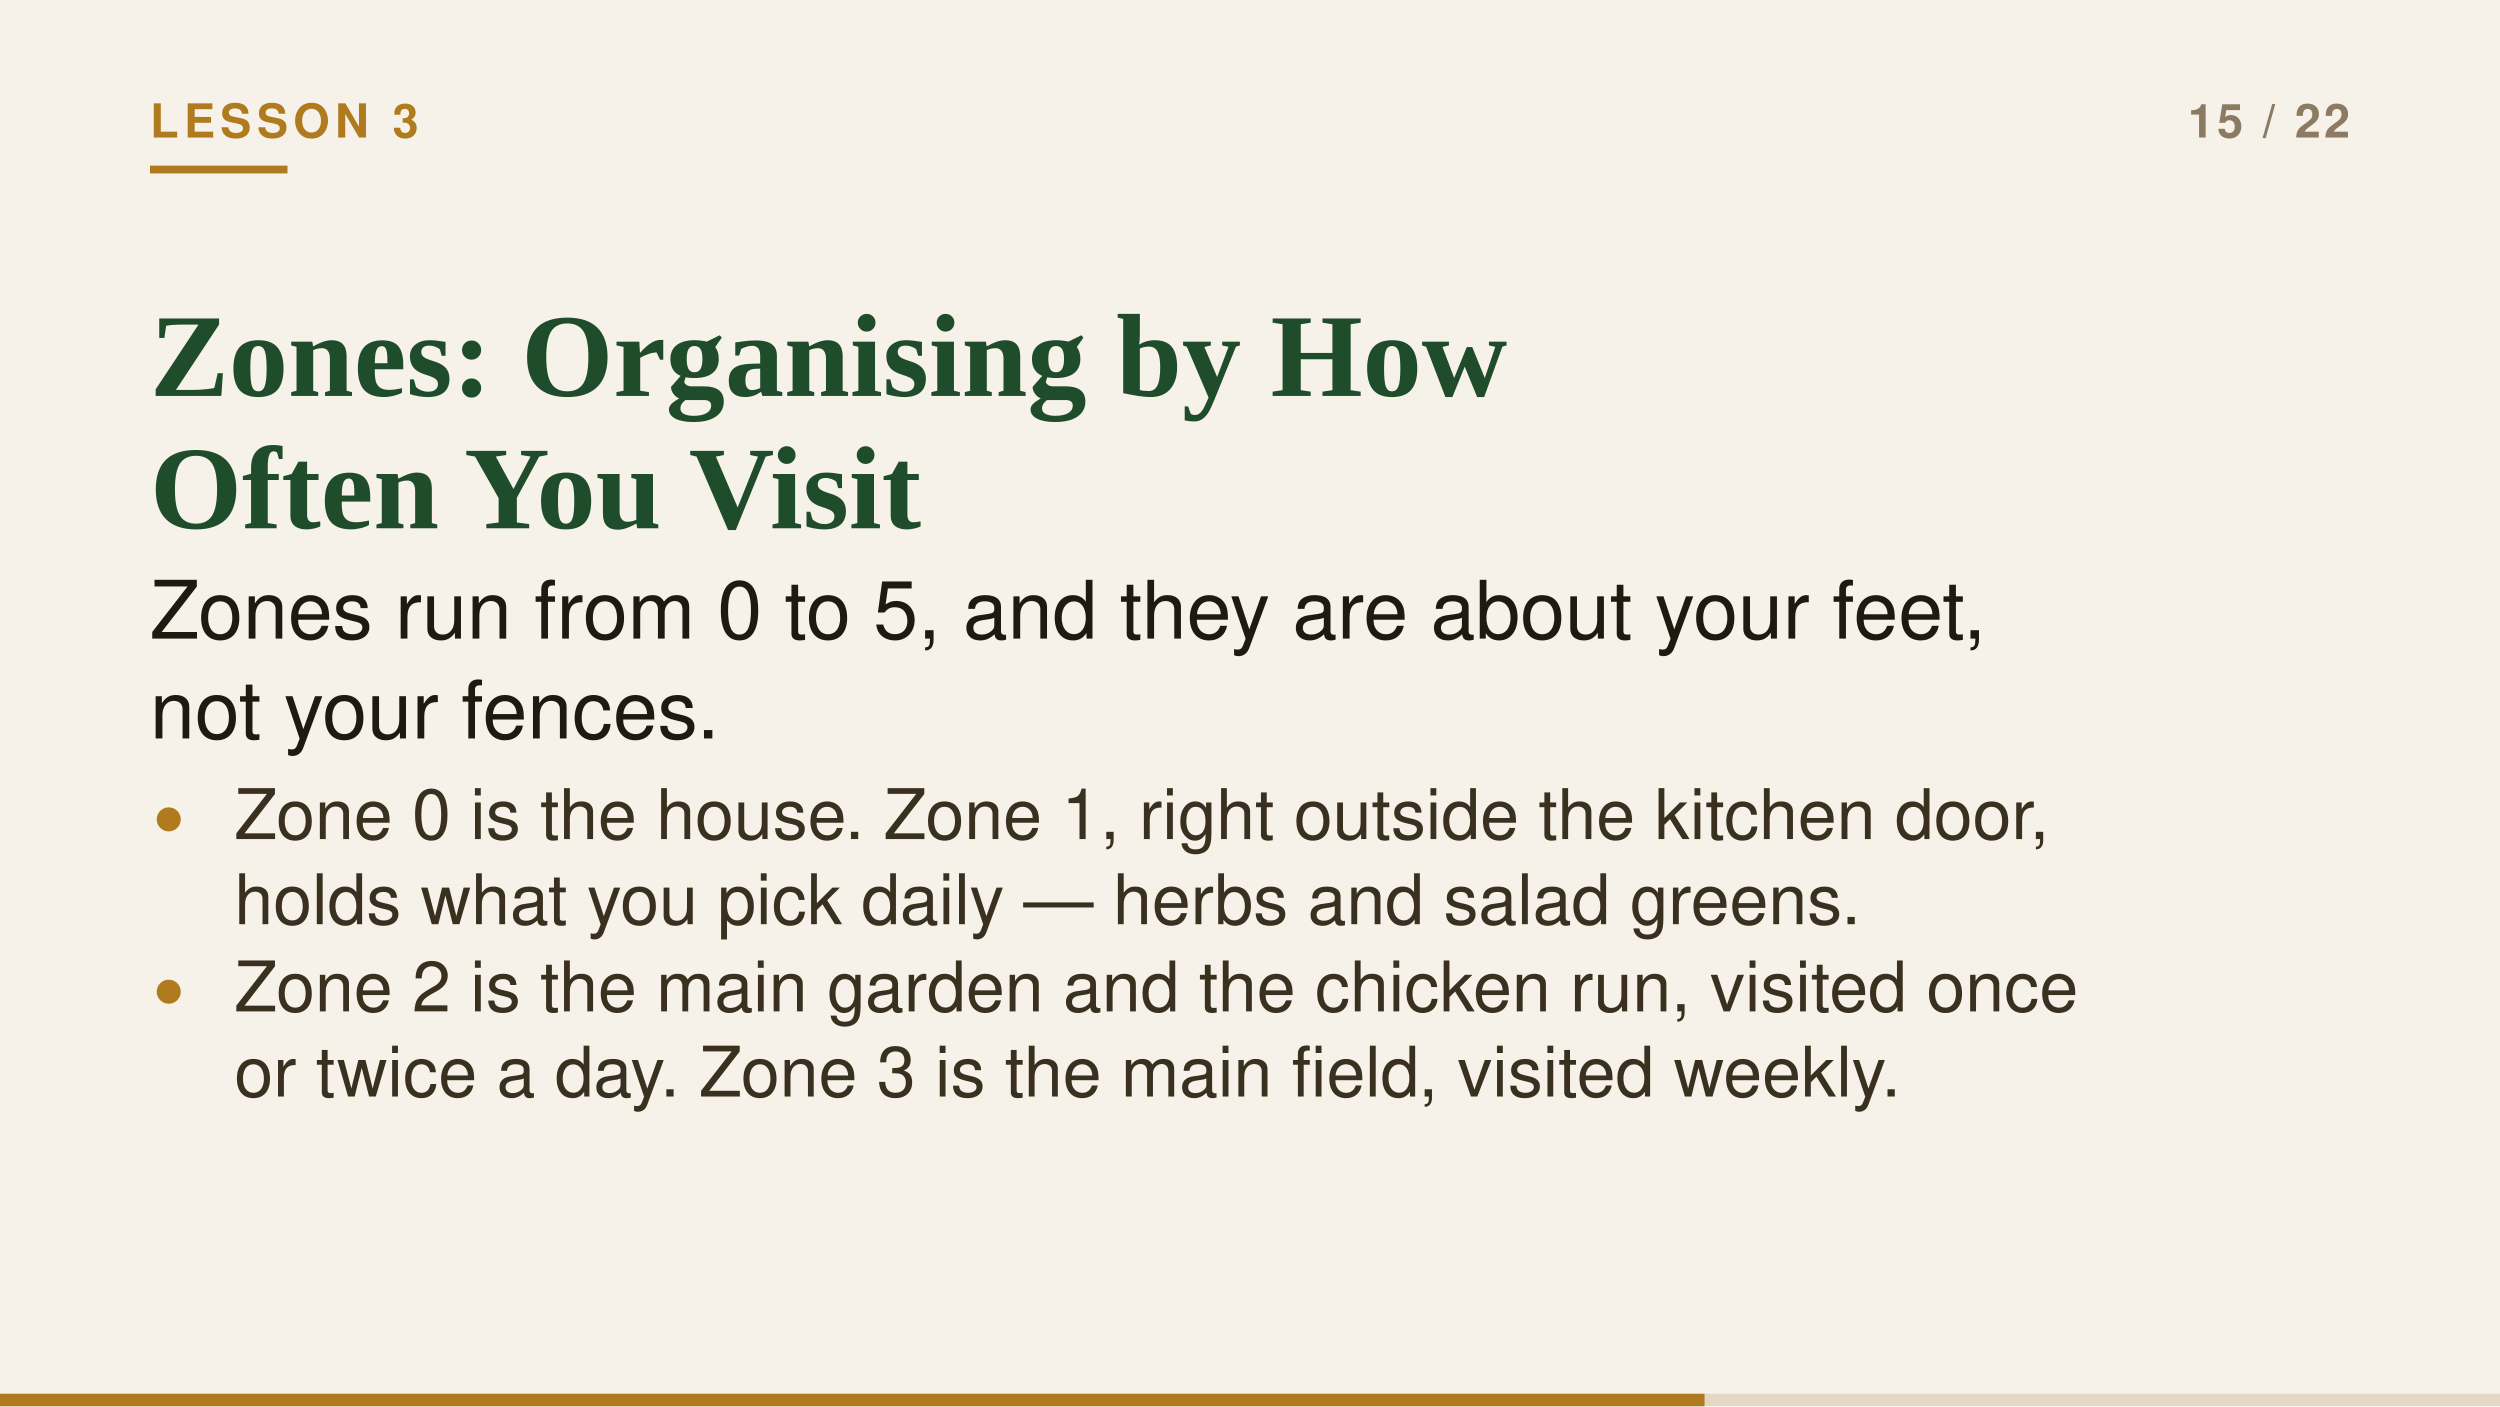
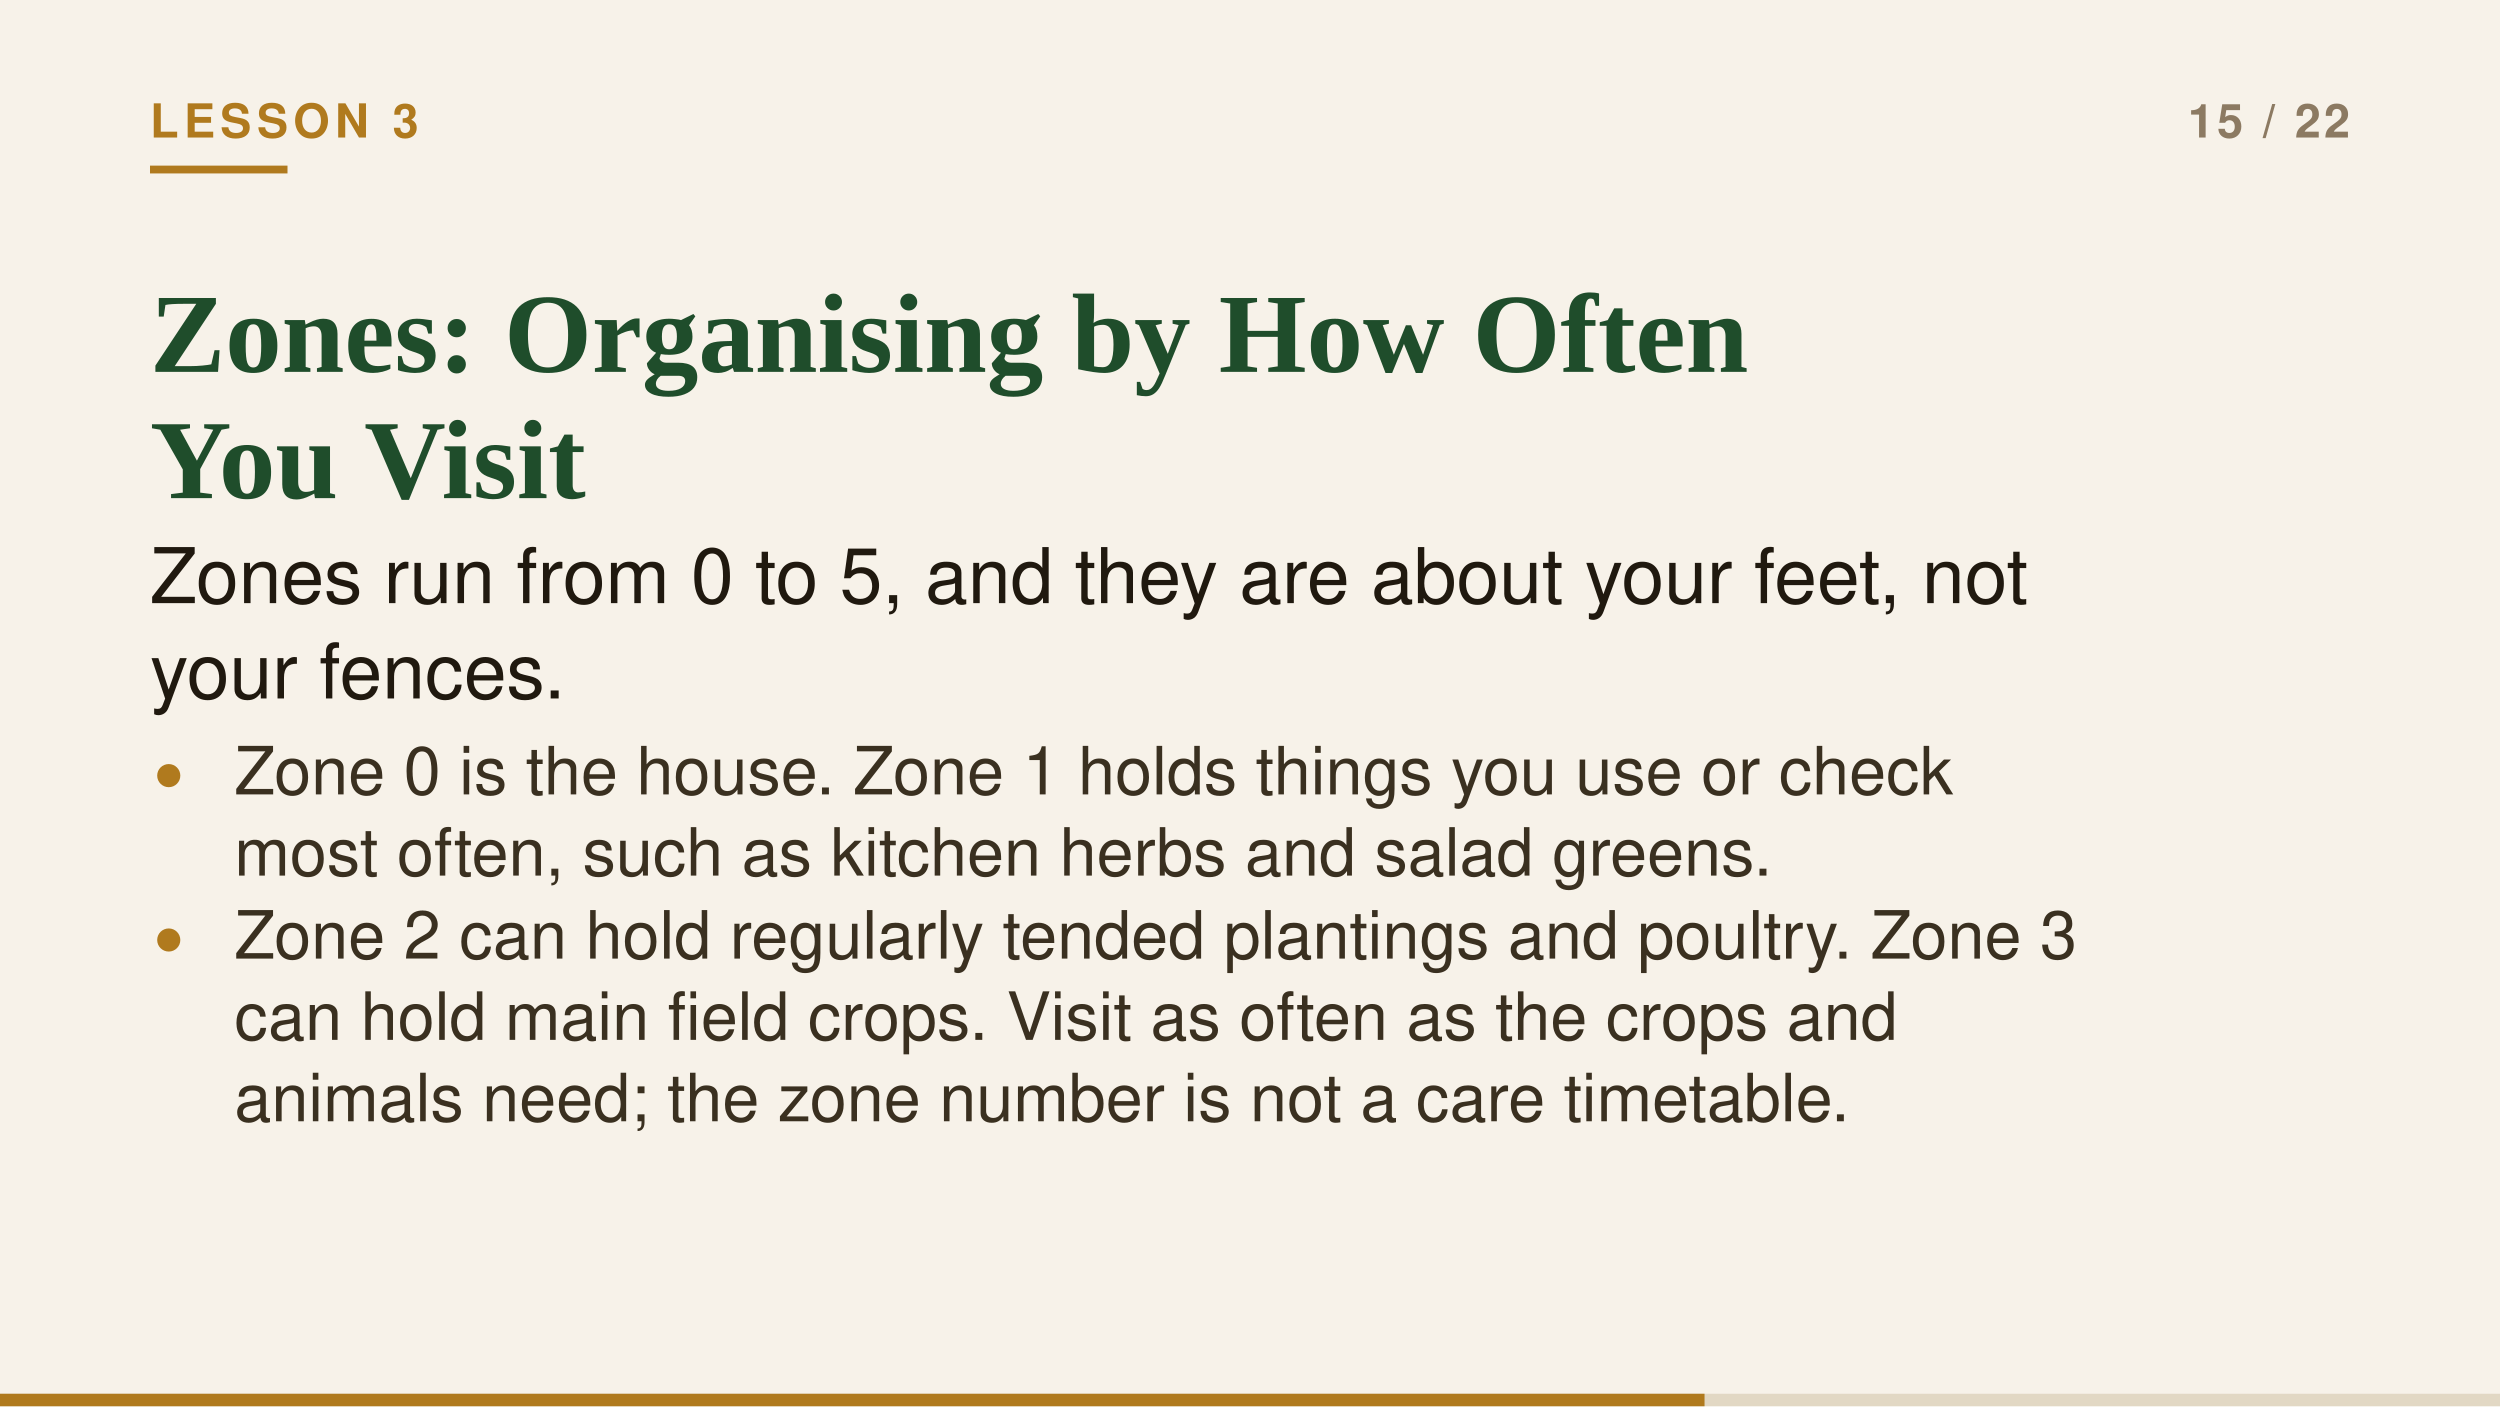
<svg xmlns="http://www.w3.org/2000/svg" viewBox="0 0 1600 900" width="1600" height="900">
  <style>.eye{font:700 30px 'Helvetica Neue',Helvetica,Arial,'Liberation Sans',sans-serif;letter-spacing:3.4px}.num{text-anchor:end;letter-spacing:2px}.hero{font:700 132px Georgia,'Iowan Old Style','Times New Roman',serif}.tag{font:italic 400 58px Georgia,'Iowan Old Style','Times New Roman',serif}.title{font-family:Georgia,'Iowan Old Style','Times New Roman',serif;font-weight:700}.lead{font-family:'Helvetica Neue',Helvetica,Arial,'Liberation Sans',sans-serif;font-weight:400}.point{font-family:'Helvetica Neue',Helvetica,Arial,'Liberation Sans',sans-serif;font-weight:400}.q{font:italic 400 46px Georgia,'Iowan Old Style','Times New Roman',serif}</style>
  <rect width="1600" height="900" fill="#F7F2E9" />
  <text class="eye" font-size="30" x="96" y="88" fill="#B07A1E">LESSON 3</text>
  <text class="eye num" x="1504" y="88" fill="#8C7A62">15 / 22</text>
  <rect x="96" y="106" width="88" height="5" fill="#B07A1E" />
-   <text class="title" font-size="75.7" fill="#1F4D2B">
-     <tspan x="96" y="253.4">Zones: Organising by How</tspan>
-     <tspan x="96" y="338.1">Often You Visit</tspan>
+   <text class="title" font-size="72.2" fill="#1F4D2B">
+     <tspan x="96" y="238">Zones: Organising by How Often</tspan>
+     <tspan x="96" y="318.8">You Visit</tspan>
  </text>
-   <text class="lead" font-size="51.6" fill="#20190F">
-     <tspan x="96" y="408.7">Zones run from 0 to 5, and they are about your feet,</tspan>
-     <tspan x="96" y="472.6">not your fences.</tspan>
+   <text class="lead" font-size="49.2" fill="#20190F">
+     <tspan x="96" y="386">Zones run from 0 to 5, and they are about your feet, not</tspan>
+     <tspan x="96" y="447">your fences.</tspan>
  </text>
-   <circle cx="108" cy="524.4" r="7.7" fill="#B07A1E" />
-   <text class="point" font-size="44.7" fill="#3A3020">
-     <tspan x="150" y="537">Zone 0 is the house. Zone 1, right outside the kitchen door,</tspan>
-     <tspan x="150" y="591.5">holds what you pick daily — herbs and salad greens.</tspan>
+   <circle cx="108" cy="496.4" r="7.4" fill="#B07A1E" />
+   <text class="point" font-size="42.6" fill="#3A3020">
+     <tspan x="150" y="508.4">Zone 0 is the house. Zone 1 holds things you use or check</tspan>
+     <tspan x="150" y="560.4">most often, such as kitchen herbs and salad greens.</tspan>
  </text>
-   <circle cx="108" cy="634.7" r="7.7" fill="#B07A1E" />
-   <text class="point" font-size="44.7" fill="#3A3020">
-     <tspan x="150" y="647.3">Zone 2 is the main garden and the chicken run, visited once</tspan>
-     <tspan x="150" y="701.8">or twice a day. Zone 3 is the main field, visited weekly.</tspan>
+   <circle cx="108" cy="601.6" r="7.4" fill="#B07A1E" />
+   <text class="point" font-size="42.6" fill="#3A3020">
+     <tspan x="150" y="613.5">Zone 2 can hold regularly tended plantings and poultry. Zone 3</tspan>
+     <tspan x="150" y="665.5">can hold main field crops. Visit as often as the crops and</tspan>
+     <tspan x="150" y="717.6">animals need; the zone number is not a care timetable.</tspan>
  </text>
  <rect x="0" y="892" width="1600" height="8" fill="#E2D8C4" />
  <rect x="0" y="892" width="1090.9" height="8" fill="#B07A1E" />
</svg>
